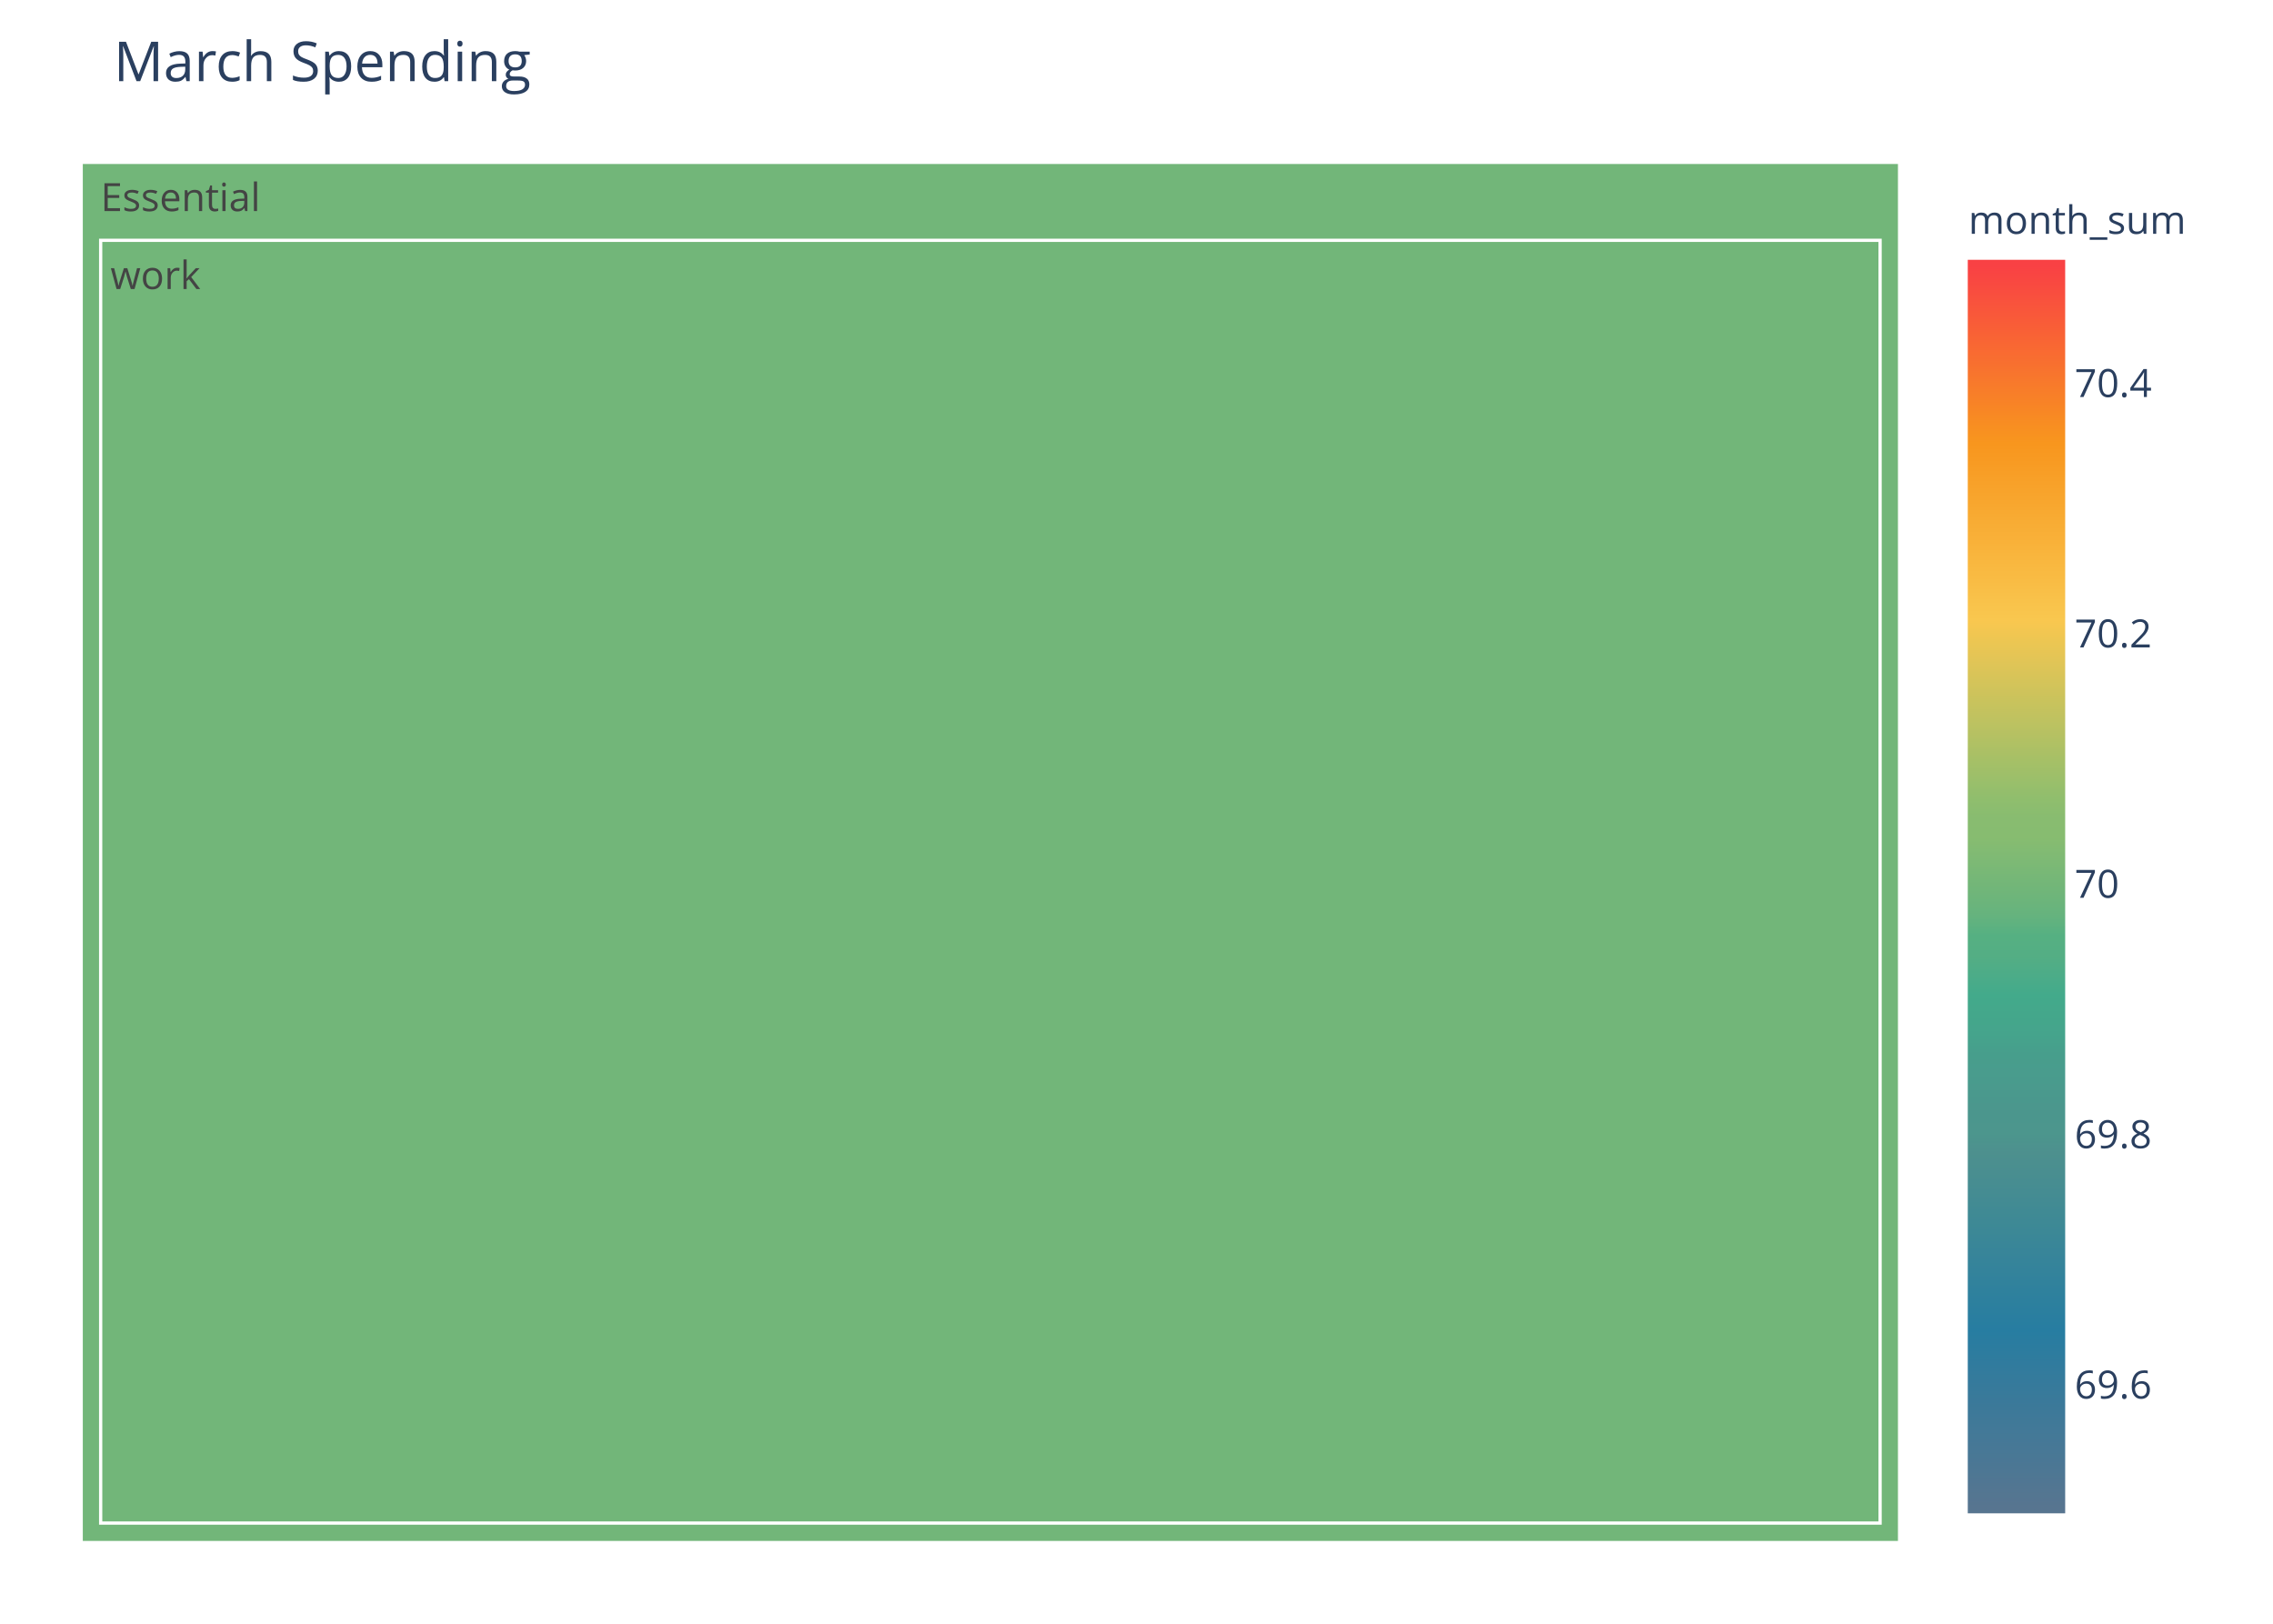
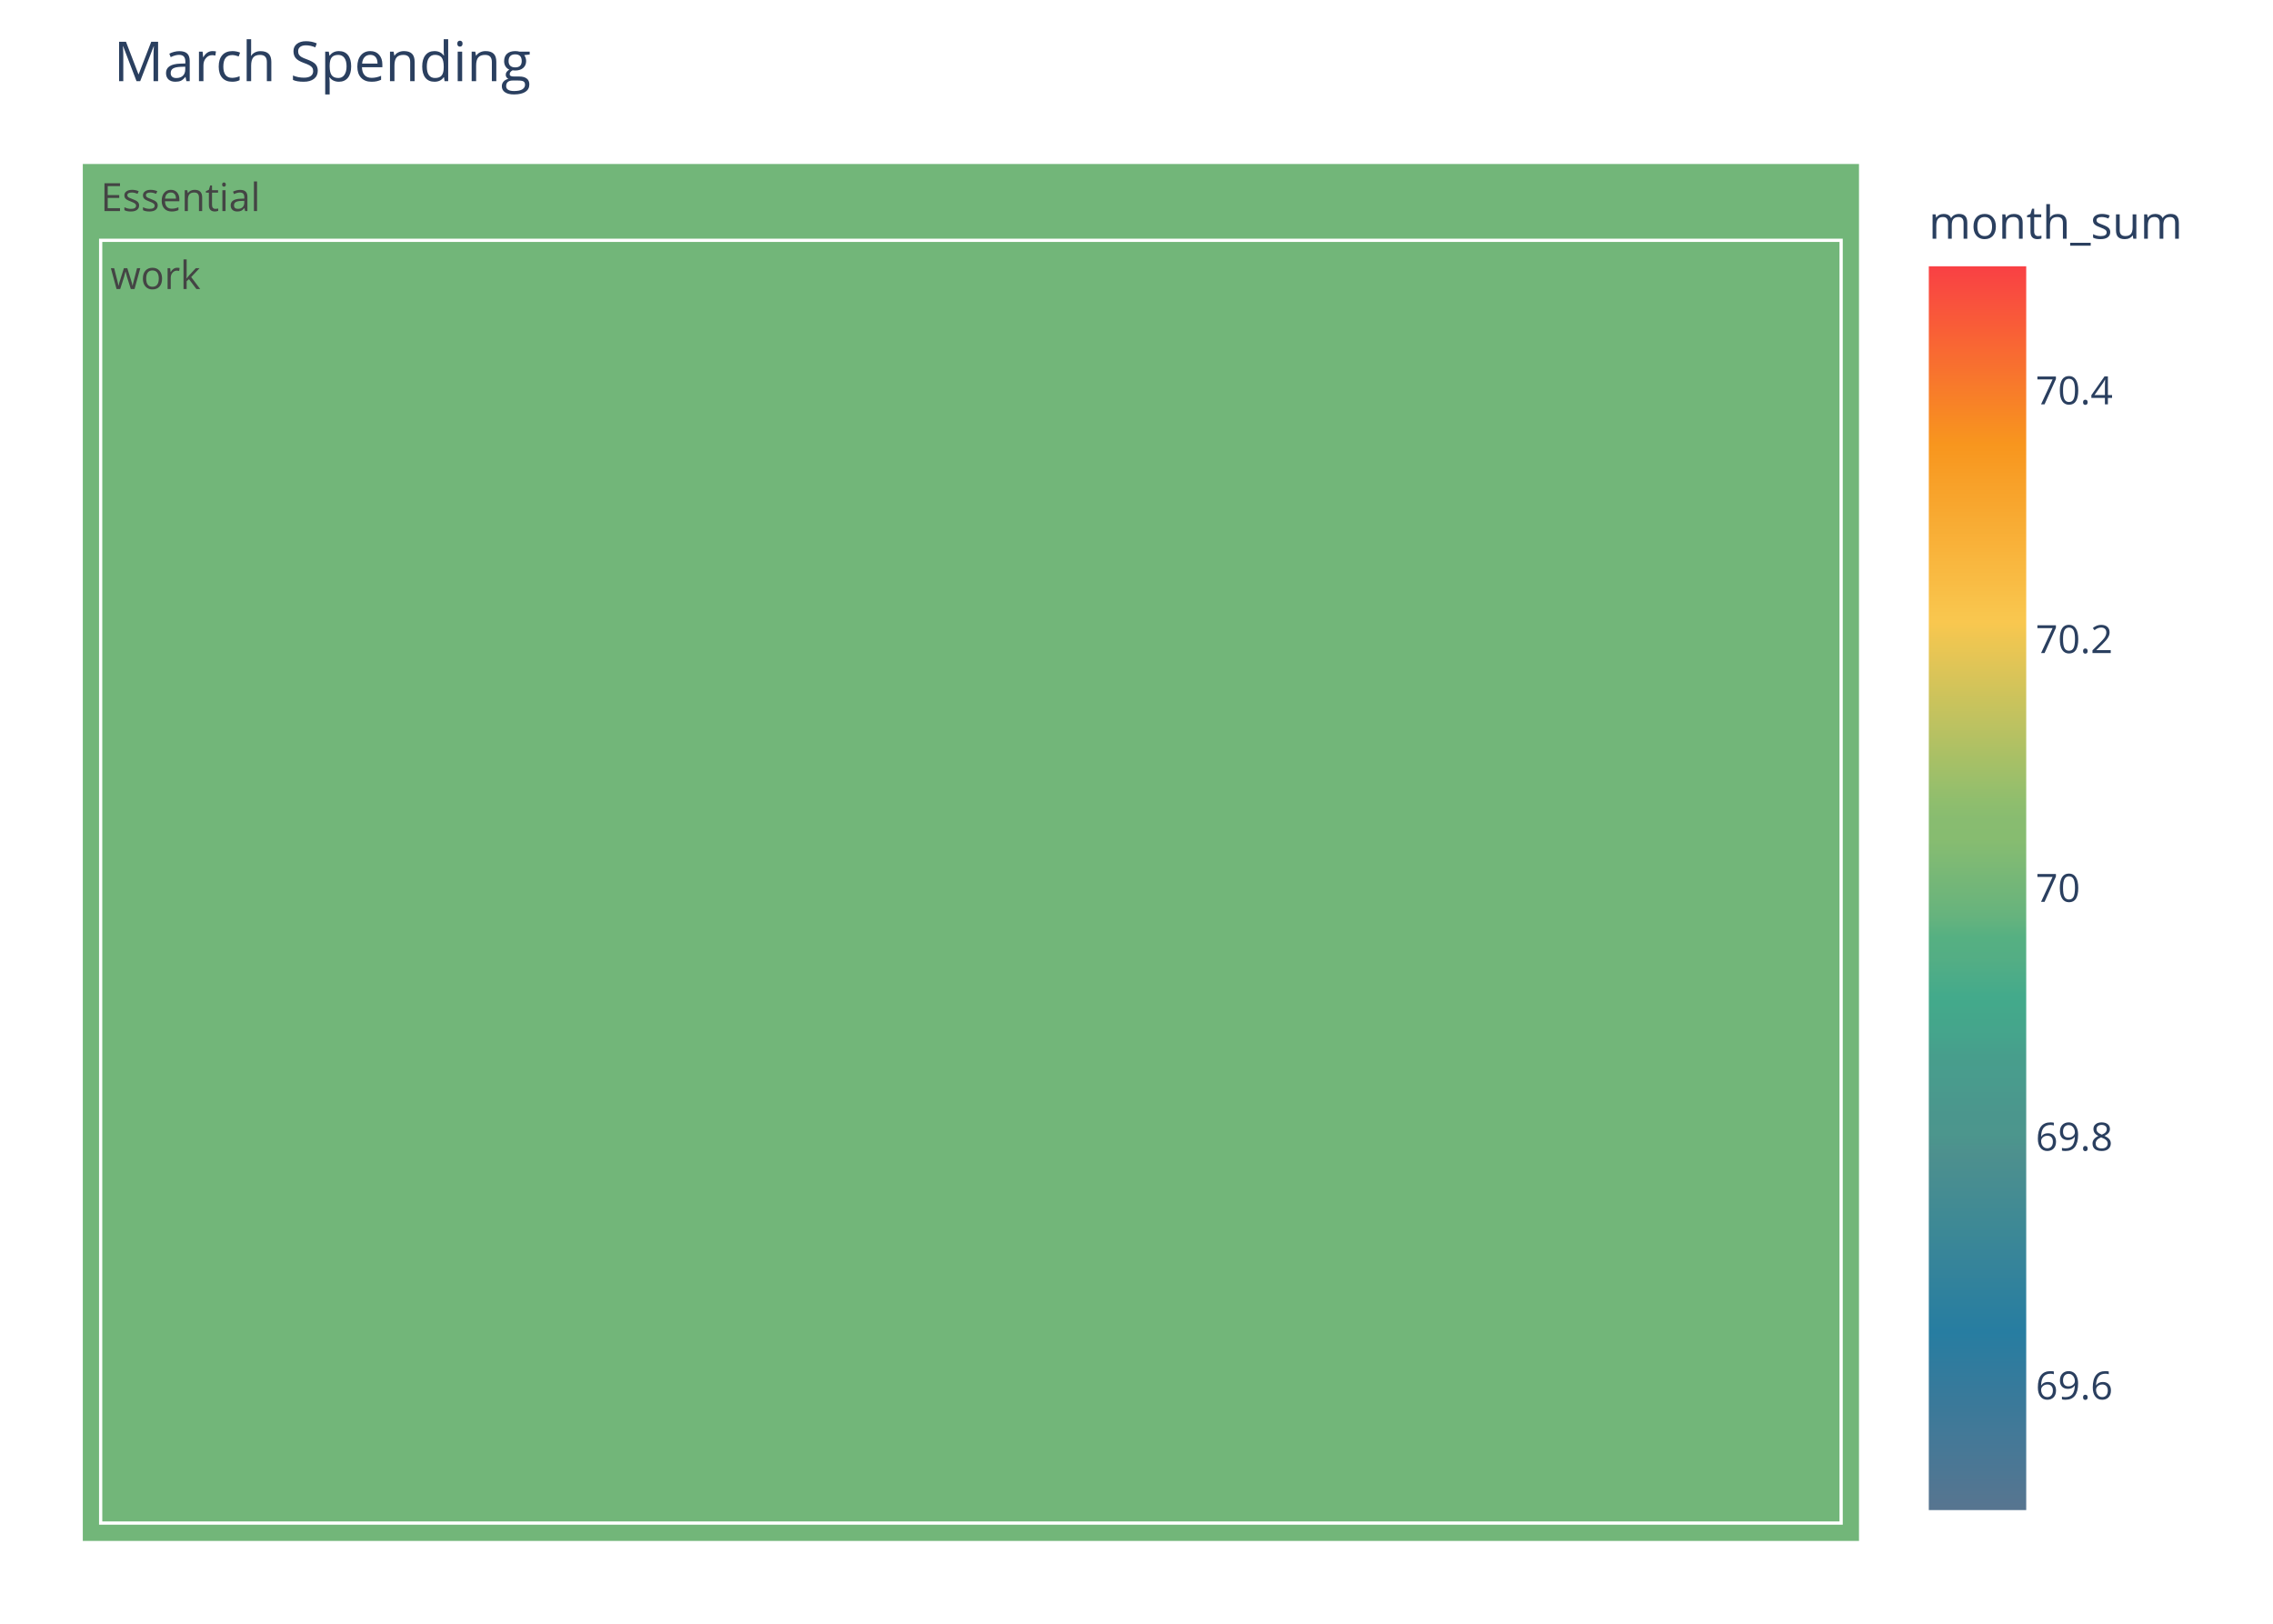
<svg xmlns="http://www.w3.org/2000/svg" class="main-svg" width="700" height="500" style="" viewBox="0 0 700 500">
  <rect x="0" y="0" width="700" height="500" style="fill: rgb(255, 255, 255); fill-opacity: 1;" />
-   <defs id="defs-08ba3d">
+   <defs id="defs-510c7d">
    <g class="clips" />
    <g class="gradients">
-       <linearGradient x1="0" x2="0" y1="1" y2="0" id="g08ba3d-cbcoloraxis">
+       <linearGradient x1="0" x2="0" y1="1" y2="0" id="g510c7d-cbcoloraxis">
        <stop offset="0%" stop-color="rgb(87, 117, 144)" stop-opacity="1" />
        <stop offset="1.587%" stop-color="rgb(82, 118, 146)" stop-opacity="1" />
        <stop offset="3.175%" stop-color="rgb(76, 119, 148)" stop-opacity="1" />
        <stop offset="4.762%" stop-color="rgb(71, 120, 150)" stop-opacity="1" />
        <stop offset="6.349%" stop-color="rgb(66, 121, 152)" stop-opacity="1" />
        <stop offset="7.937%" stop-color="rgb(60, 121, 153)" stop-opacity="1" />
        <stop offset="9.524%" stop-color="rgb(55, 122, 155)" stop-opacity="1" />
        <stop offset="11.111%" stop-color="rgb(50, 123, 157)" stop-opacity="1" />
        <stop offset="12.698%" stop-color="rgb(44, 124, 159)" stop-opacity="1" />
        <stop offset="14.286%" stop-color="rgb(39, 125, 161)" stop-opacity="1" />
        <stop offset="15.873%" stop-color="rgb(43, 127, 159)" stop-opacity="1" />
        <stop offset="17.46%" stop-color="rgb(47, 129, 157)" stop-opacity="1" />
        <stop offset="19.048%" stop-color="rgb(52, 131, 155)" stop-opacity="1" />
        <stop offset="20.635%" stop-color="rgb(56, 133, 153)" stop-opacity="1" />
        <stop offset="22.222%" stop-color="rgb(60, 136, 150)" stop-opacity="1" />
        <stop offset="23.81%" stop-color="rgb(64, 138, 148)" stop-opacity="1" />
        <stop offset="25.397%" stop-color="rgb(69, 140, 146)" stop-opacity="1" />
        <stop offset="26.984%" stop-color="rgb(73, 142, 144)" stop-opacity="1" />
        <stop offset="28.571%" stop-color="rgb(77, 144, 142)" stop-opacity="1" />
        <stop offset="30.159%" stop-color="rgb(76, 150, 141)" stop-opacity="1" />
        <stop offset="31.746%" stop-color="rgb(75, 150, 141)" stop-opacity="1" />
        <stop offset="33.333%" stop-color="rgb(74, 153, 141)" stop-opacity="1" />
        <stop offset="34.921%" stop-color="rgb(73, 156, 141)" stop-opacity="1" />
        <stop offset="36.508%" stop-color="rgb(71, 158, 140)" stop-opacity="1" />
        <stop offset="38.095%" stop-color="rgb(69, 164, 140)" stop-opacity="1" />
        <stop offset="39.683%" stop-color="rgb(68, 167, 139)" stop-opacity="1" />
        <stop offset="41.27%" stop-color="rgb(67, 170, 139)" stop-opacity="1" />
        <stop offset="42.857%" stop-color="rgb(76, 172, 136)" stop-opacity="1" />
        <stop offset="44.444%" stop-color="rgb(84, 174, 132)" stop-opacity="1" />
        <stop offset="46.032%" stop-color="rgb(85, 176, 130)" stop-opacity="1" />
        <stop offset="47.619%" stop-color="rgb(101, 179, 126)" stop-opacity="1" />
        <stop offset="49.206%" stop-color="rgb(110, 181, 122)" stop-opacity="1" />
        <stop offset="50.794%" stop-color="rgb(118, 183, 119)" stop-opacity="1" />
        <stop offset="52.381%" stop-color="rgb(127, 186, 116)" stop-opacity="1" />
        <stop offset="53.968%" stop-color="rgb(135, 188, 112)" stop-opacity="1" />
        <stop offset="55.556%" stop-color="rgb(136, 188, 112)" stop-opacity="1" />
        <stop offset="57.143%" stop-color="rgb(144, 190, 109)" stop-opacity="1" />
        <stop offset="58.73%" stop-color="rgb(156, 191, 106)" stop-opacity="1" />
        <stop offset="60.317%" stop-color="rgb(167, 192, 102)" stop-opacity="1" />
        <stop offset="61.905%" stop-color="rgb(179, 193, 99)" stop-opacity="1" />
        <stop offset="63.492%" stop-color="rgb(191, 194, 96)" stop-opacity="1" />
        <stop offset="65.079%" stop-color="rgb(202, 195, 92)" stop-opacity="1" />
        <stop offset="66.667%" stop-color="rgb(214, 196, 89)" stop-opacity="1" />
        <stop offset="68.254%" stop-color="rgb(226, 197, 86)" stop-opacity="1" />
        <stop offset="69.841%" stop-color="rgb(237, 198, 82)" stop-opacity="1" />
        <stop offset="71.429%" stop-color="rgb(249, 199, 79)" stop-opacity="1" />
        <stop offset="73.016%" stop-color="rgb(249, 194, 74)" stop-opacity="1" />
        <stop offset="74.603%" stop-color="rgb(249, 188, 68)" stop-opacity="1" />
        <stop offset="76.19%" stop-color="rgb(249, 183, 63)" stop-opacity="1" />
        <stop offset="77.778%" stop-color="rgb(249, 177, 57)" stop-opacity="1" />
        <stop offset="79.365%" stop-color="rgb(248, 172, 52)" stop-opacity="1" />
        <stop offset="80.952%" stop-color="rgb(248, 166, 46)" stop-opacity="1" />
        <stop offset="82.54%" stop-color="rgb(248, 161, 41)" stop-opacity="1" />
        <stop offset="84.127%" stop-color="rgb(248, 155, 35)" stop-opacity="1" />
        <stop offset="85.714%" stop-color="rgb(248, 150, 30)" stop-opacity="1" />
        <stop offset="87.302%" stop-color="rgb(248, 141, 34)" stop-opacity="1" />
        <stop offset="88.889%" stop-color="rgb(248, 131, 38)" stop-opacity="1" />
        <stop offset="90.476%" stop-color="rgb(248, 122, 43)" stop-opacity="1" />
        <stop offset="92.063%" stop-color="rgb(248, 112, 47)" stop-opacity="1" />
        <stop offset="93.651%" stop-color="rgb(249, 103, 51)" stop-opacity="1" />
        <stop offset="95.238%" stop-color="rgb(249, 93, 55)" stop-opacity="1" />
        <stop offset="96.825%" stop-color="rgb(249, 84, 60)" stop-opacity="1" />
        <stop offset="98.413%" stop-color="rgb(249, 74, 64)" stop-opacity="1" />
        <stop offset="100%" stop-color="rgb(249, 65, 68)" stop-opacity="1" />
      </linearGradient>
    </g>
+     <g class="patterns" />
  </defs>
  <g class="bglayer" />
  <g class="layer-below">
    <g class="imagelayer" />
    <g class="shapelayer" />
  </g>
  <g class="cartesianlayer" />
  <g class="polarlayer" />
+   <g class="smithlayer" />
  <g class="ternarylayer" />
  <g class="geolayer" />
  <g class="funnelarealayer" />
  <g class="pielayer" />
+   <g class="iciclelayer" />
  <g class="treemaplayer">
    <g class="trace treemap" style="opacity: 1;">
      <g class="slice cursor-pointer">
-         <path class="surface" d="M25,50L585,50L585,475L25,475Z" style="pointer-events: all; stroke-width: 1; fill: rgb(114, 182, 121); fill-opacity: 1; stroke: rgb(255, 255, 255); stroke-opacity: 1; opacity: 1;" />
+         <path class="surface" d="M25,50L573,50L573,475L25,475Z" style="pointer-events: all; stroke-width: 1; fill: rgb(114, 182, 121); fill-opacity: 1; stroke: rgb(255, 255, 255); stroke-opacity: 1; opacity: 1;" />
        <g class="slicetext">
          <text data-notex="1" class="slicetext" text-anchor="start" x="0" y="0" style="font-family: 'Open Sans', verdana, arial, sans-serif; font-size: 12px; fill: rgb(68, 68, 68); fill-opacity: 1; white-space: pre;" transform="translate(31,65)">Essential</text>
        </g>
      </g>
      <g class="slice cursor-pointer">
-         <path class="surface" d="M31,74L579,74L579,469L31,469Z" style="pointer-events: all; stroke-width: 1; fill: rgb(114, 182, 121); fill-opacity: 1; stroke: rgb(255, 255, 255); stroke-opacity: 1; opacity: 1;" />
+         <path class="surface" d="M31,74L567,74L567,469L31,469Z" style="pointer-events: all; stroke-width: 1; fill: rgb(114, 182, 121); fill-opacity: 1; stroke: rgb(255, 255, 255); stroke-opacity: 1; opacity: 1;" />
        <g class="slicetext">
          <text data-notex="1" class="slicetext" text-anchor="start" x="0" y="0" style="font-family: 'Open Sans', verdana, arial, sans-serif; font-size: 12px; fill: rgb(68, 68, 68); fill-opacity: 1; white-space: pre;" transform="translate(34,89)">work</text>
        </g>
      </g>
    </g>
  </g>
  <g class="sunburstlayer" />
  <g class="glimages" />
-   <defs id="topdefs-08ba3d">
+   <defs id="topdefs-510c7d">
    <g class="clips" />
  </defs>
  <g class="layer-above">
    <g class="imagelayer" />
    <g class="shapelayer" />
  </g>
  <g class="infolayer">
    <g class="cbcoloraxis colorbar" transform="translate(25,50)">
-       <rect class="cbbg" x="571" y="0" width="92.219" height="425" style="fill: rgb(0, 0, 0); fill-opacity: 0; stroke: rgb(68, 68, 68); stroke-opacity: 1; stroke-width: 0;" />
-       <g class="cbfills" transform="translate(0,30)">
-         <rect class="cbfill" x="581" width="30" y="0" height="386" style="fill: url('#g08ba3d-cbcoloraxis');" />
+       <rect class="cbbg" x="559" y="0" width="103.984" height="425" style="fill: rgb(0, 0, 0); fill-opacity: 0; stroke: rgb(68, 68, 68); stroke-opacity: 1; stroke-width: 0;" />
+       <g class="cbfills" transform="translate(0,32)">
+         <rect class="cbfill gradient_filled" x="569" y="0" width="30" height="383" style="fill: url('#g510c7d-cbcoloraxis');" />
      </g>
-       <g class="cblines" transform="translate(0,30)" />
+       <g class="cblines" transform="translate(0,32)" />
      <g class="cbaxis crisp" transform="translate(0,-50)">
        <g class="ycbcoloraxistick">
-           <text text-anchor="start" x="613.9" y="4.2" transform="translate(0,426.45)" style="font-family: 'Open Sans', verdana, arial, sans-serif; font-size: 12px; fill: rgb(42, 63, 95); fill-opacity: 1; white-space: pre;">69.6</text>
+           <text text-anchor="start" x="601.9" y="4.2" transform="translate(0,426.7)" style="font-family: 'Open Sans', verdana, arial, sans-serif; font-size: 12px; fill: rgb(42, 63, 95); fill-opacity: 1; white-space: pre; opacity: 1;">69.6</text>
        </g>
        <g class="ycbcoloraxistick">
-           <text text-anchor="start" x="613.9" y="4.2" transform="translate(0,349.35)" style="font-family: 'Open Sans', verdana, arial, sans-serif; font-size: 12px; fill: rgb(42, 63, 95); fill-opacity: 1; white-space: pre;">69.8</text>
+           <text text-anchor="start" x="601.9" y="4.2" style="font-family: 'Open Sans', verdana, arial, sans-serif; font-size: 12px; fill: rgb(42, 63, 95); fill-opacity: 1; white-space: pre; opacity: 1;" transform="translate(0,350.1)">69.8</text>
        </g>
        <g class="ycbcoloraxistick">
-           <text text-anchor="start" x="613.9" y="4.2" transform="translate(0,272.25)" style="font-family: 'Open Sans', verdana, arial, sans-serif; font-size: 12px; fill: rgb(42, 63, 95); fill-opacity: 1; white-space: pre;">70</text>
+           <text text-anchor="start" x="601.9" y="4.2" style="font-family: 'Open Sans', verdana, arial, sans-serif; font-size: 12px; fill: rgb(42, 63, 95); fill-opacity: 1; white-space: pre; opacity: 1;" transform="translate(0,273.5)">70</text>
        </g>
        <g class="ycbcoloraxistick">
-           <text text-anchor="start" x="613.9" y="4.2" transform="translate(0,195.15)" style="font-family: 'Open Sans', verdana, arial, sans-serif; font-size: 12px; fill: rgb(42, 63, 95); fill-opacity: 1; white-space: pre;">70.2</text>
+           <text text-anchor="start" x="601.9" y="4.2" style="font-family: 'Open Sans', verdana, arial, sans-serif; font-size: 12px; fill: rgb(42, 63, 95); fill-opacity: 1; white-space: pre; opacity: 1;" transform="translate(0,196.9)">70.2</text>
        </g>
        <g class="ycbcoloraxistick">
-           <text text-anchor="start" x="613.9" y="4.2" transform="translate(0,118.05)" style="font-family: 'Open Sans', verdana, arial, sans-serif; font-size: 12px; fill: rgb(42, 63, 95); fill-opacity: 1; white-space: pre;">70.4</text>
+           <text text-anchor="start" x="601.9" y="4.2" style="font-family: 'Open Sans', verdana, arial, sans-serif; font-size: 12px; fill: rgb(42, 63, 95); fill-opacity: 1; white-space: pre; opacity: 1;" transform="translate(0,120.3)">70.4</text>
        </g>
      </g>
      <g class="cbtitleunshift" transform="translate(-25,-50)">
        <g class="cbtitle" transform="">
-           <text class="ycbcoloraxistitle" x="606.2" y="72" text-anchor="start" style="font-family: 'Open Sans', verdana, arial, sans-serif; font-size: 12px; fill: rgb(42, 63, 95); opacity: 1; font-weight: normal; white-space: pre;">month_sum</text>
+           <text class="ycbcoloraxistitle" x="593.96" y="73.5" text-anchor="start" style="font-family: 'Open Sans', verdana, arial, sans-serif; font-size: 14px; fill: rgb(42, 63, 95); opacity: 1; font-weight: normal; white-space: pre;">month_sum</text>
        </g>
      </g>
-       <rect class="cboutline" x="581" y="29.5" width="30" height="385.5" style="stroke: rgb(68, 68, 68); stroke-opacity: 1; fill: none; stroke-width: 0;" />
+       <rect class="cboutline" x="569" y="32" width="30" height="383" style="stroke: rgb(68, 68, 68); stroke-opacity: 1; fill: none; stroke-width: 0;" />
    </g>
    <g class="g-gtitle">
      <text class="gtitle" x="35" y="25" text-anchor="start" dy="0em" style="font-family: 'Open Sans', verdana, arial, sans-serif; font-size: 17px; fill: rgb(42, 63, 95); opacity: 1; font-weight: normal; white-space: pre;">March Spending</text>
    </g>
  </g>
</svg>
